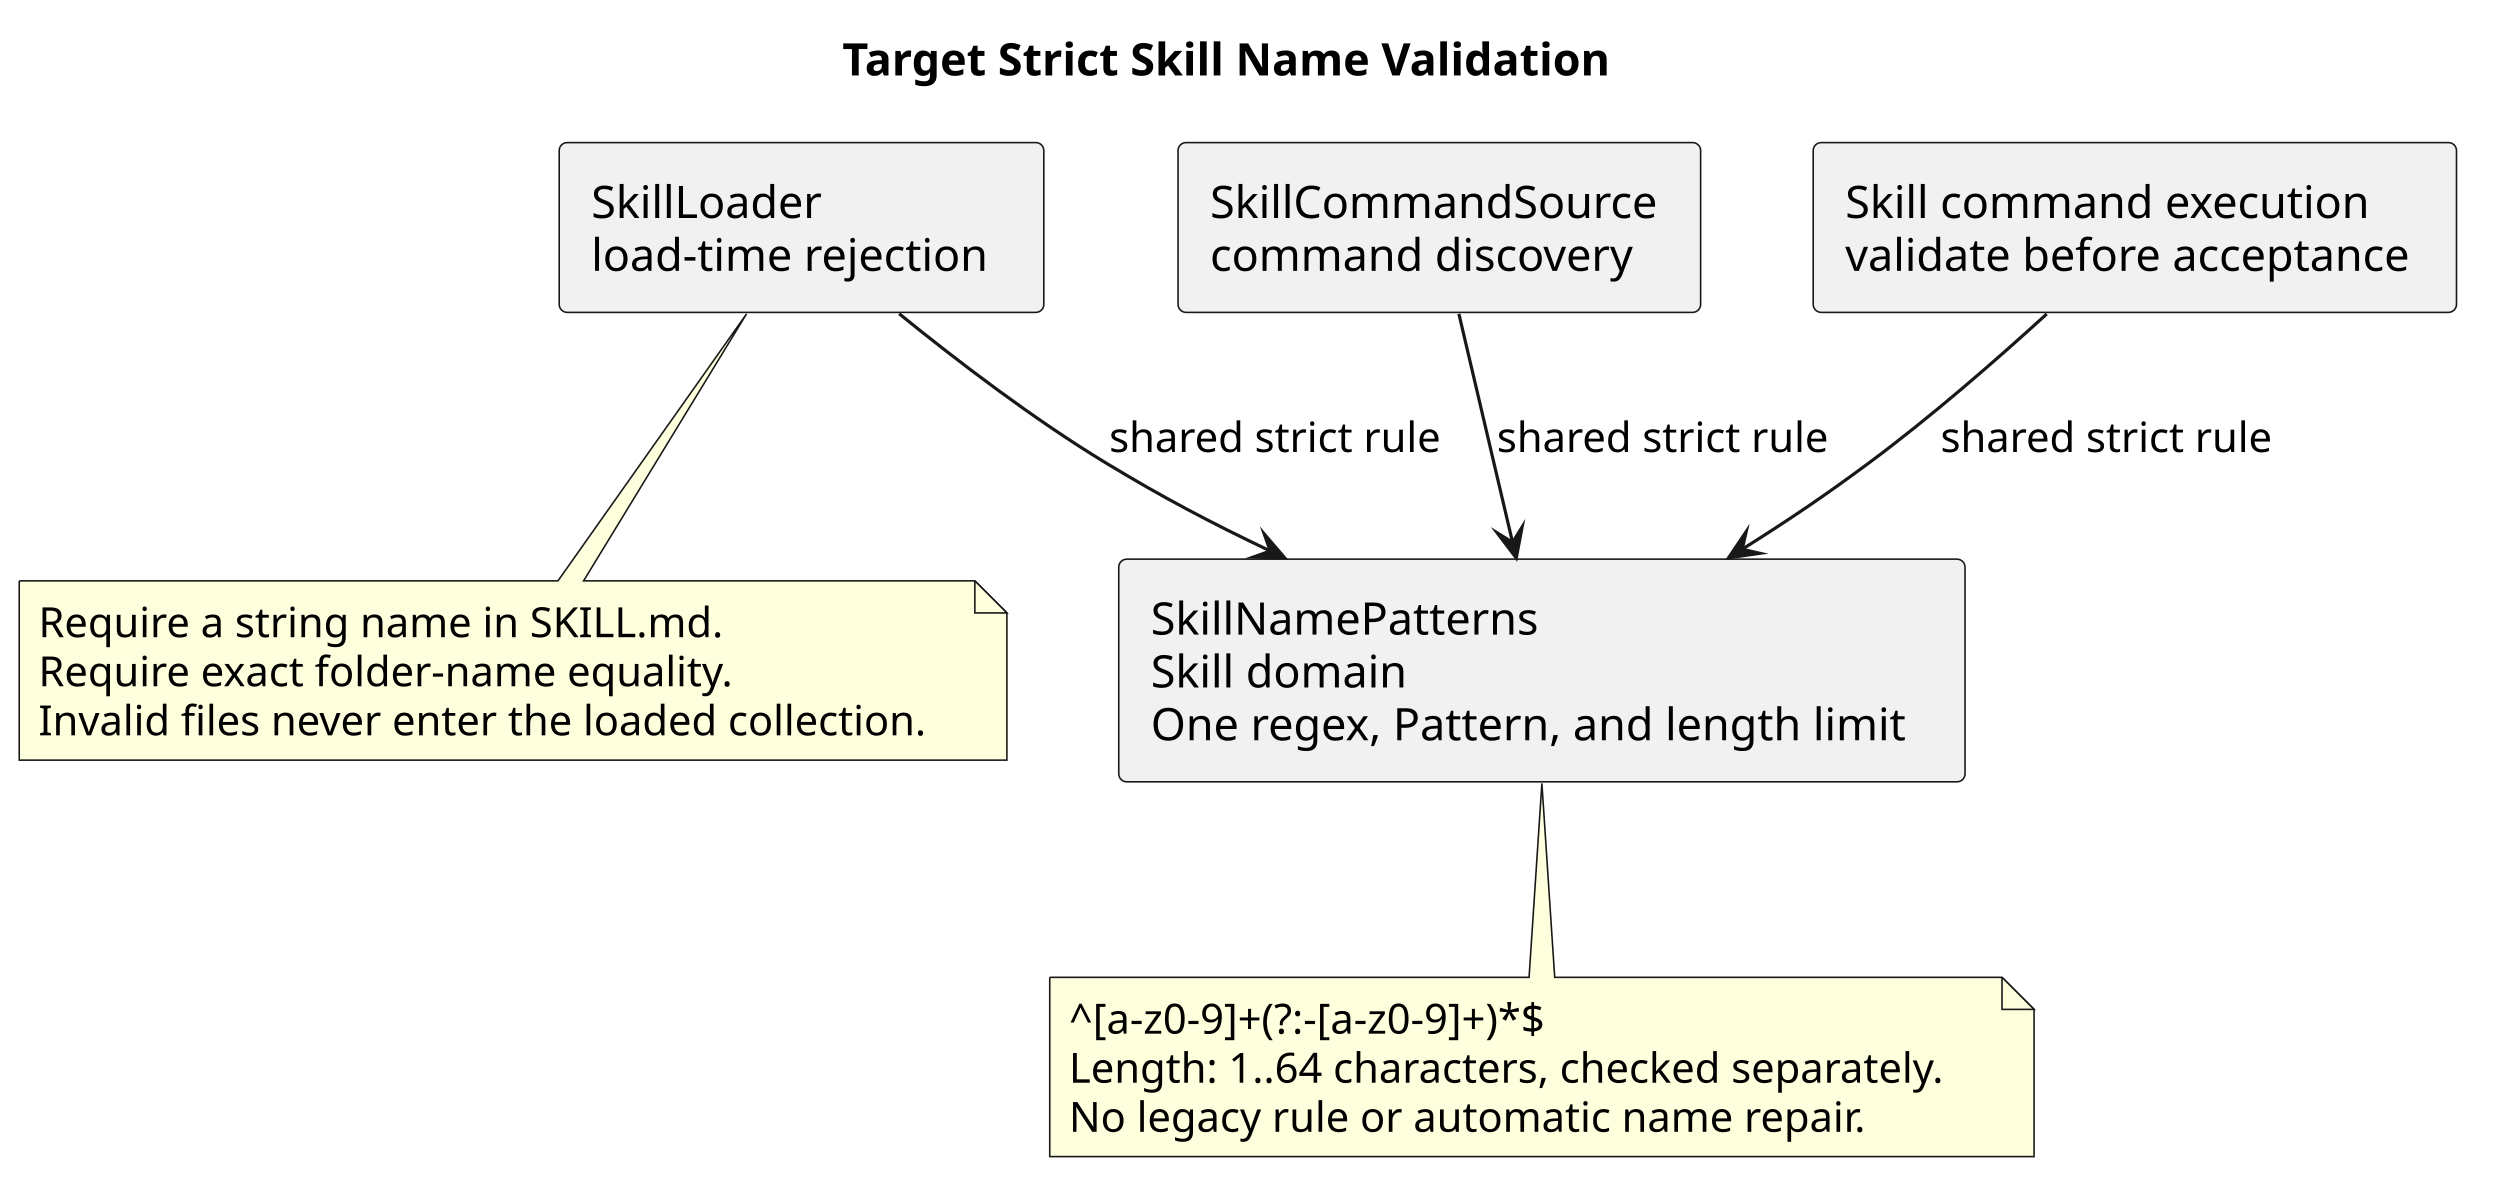
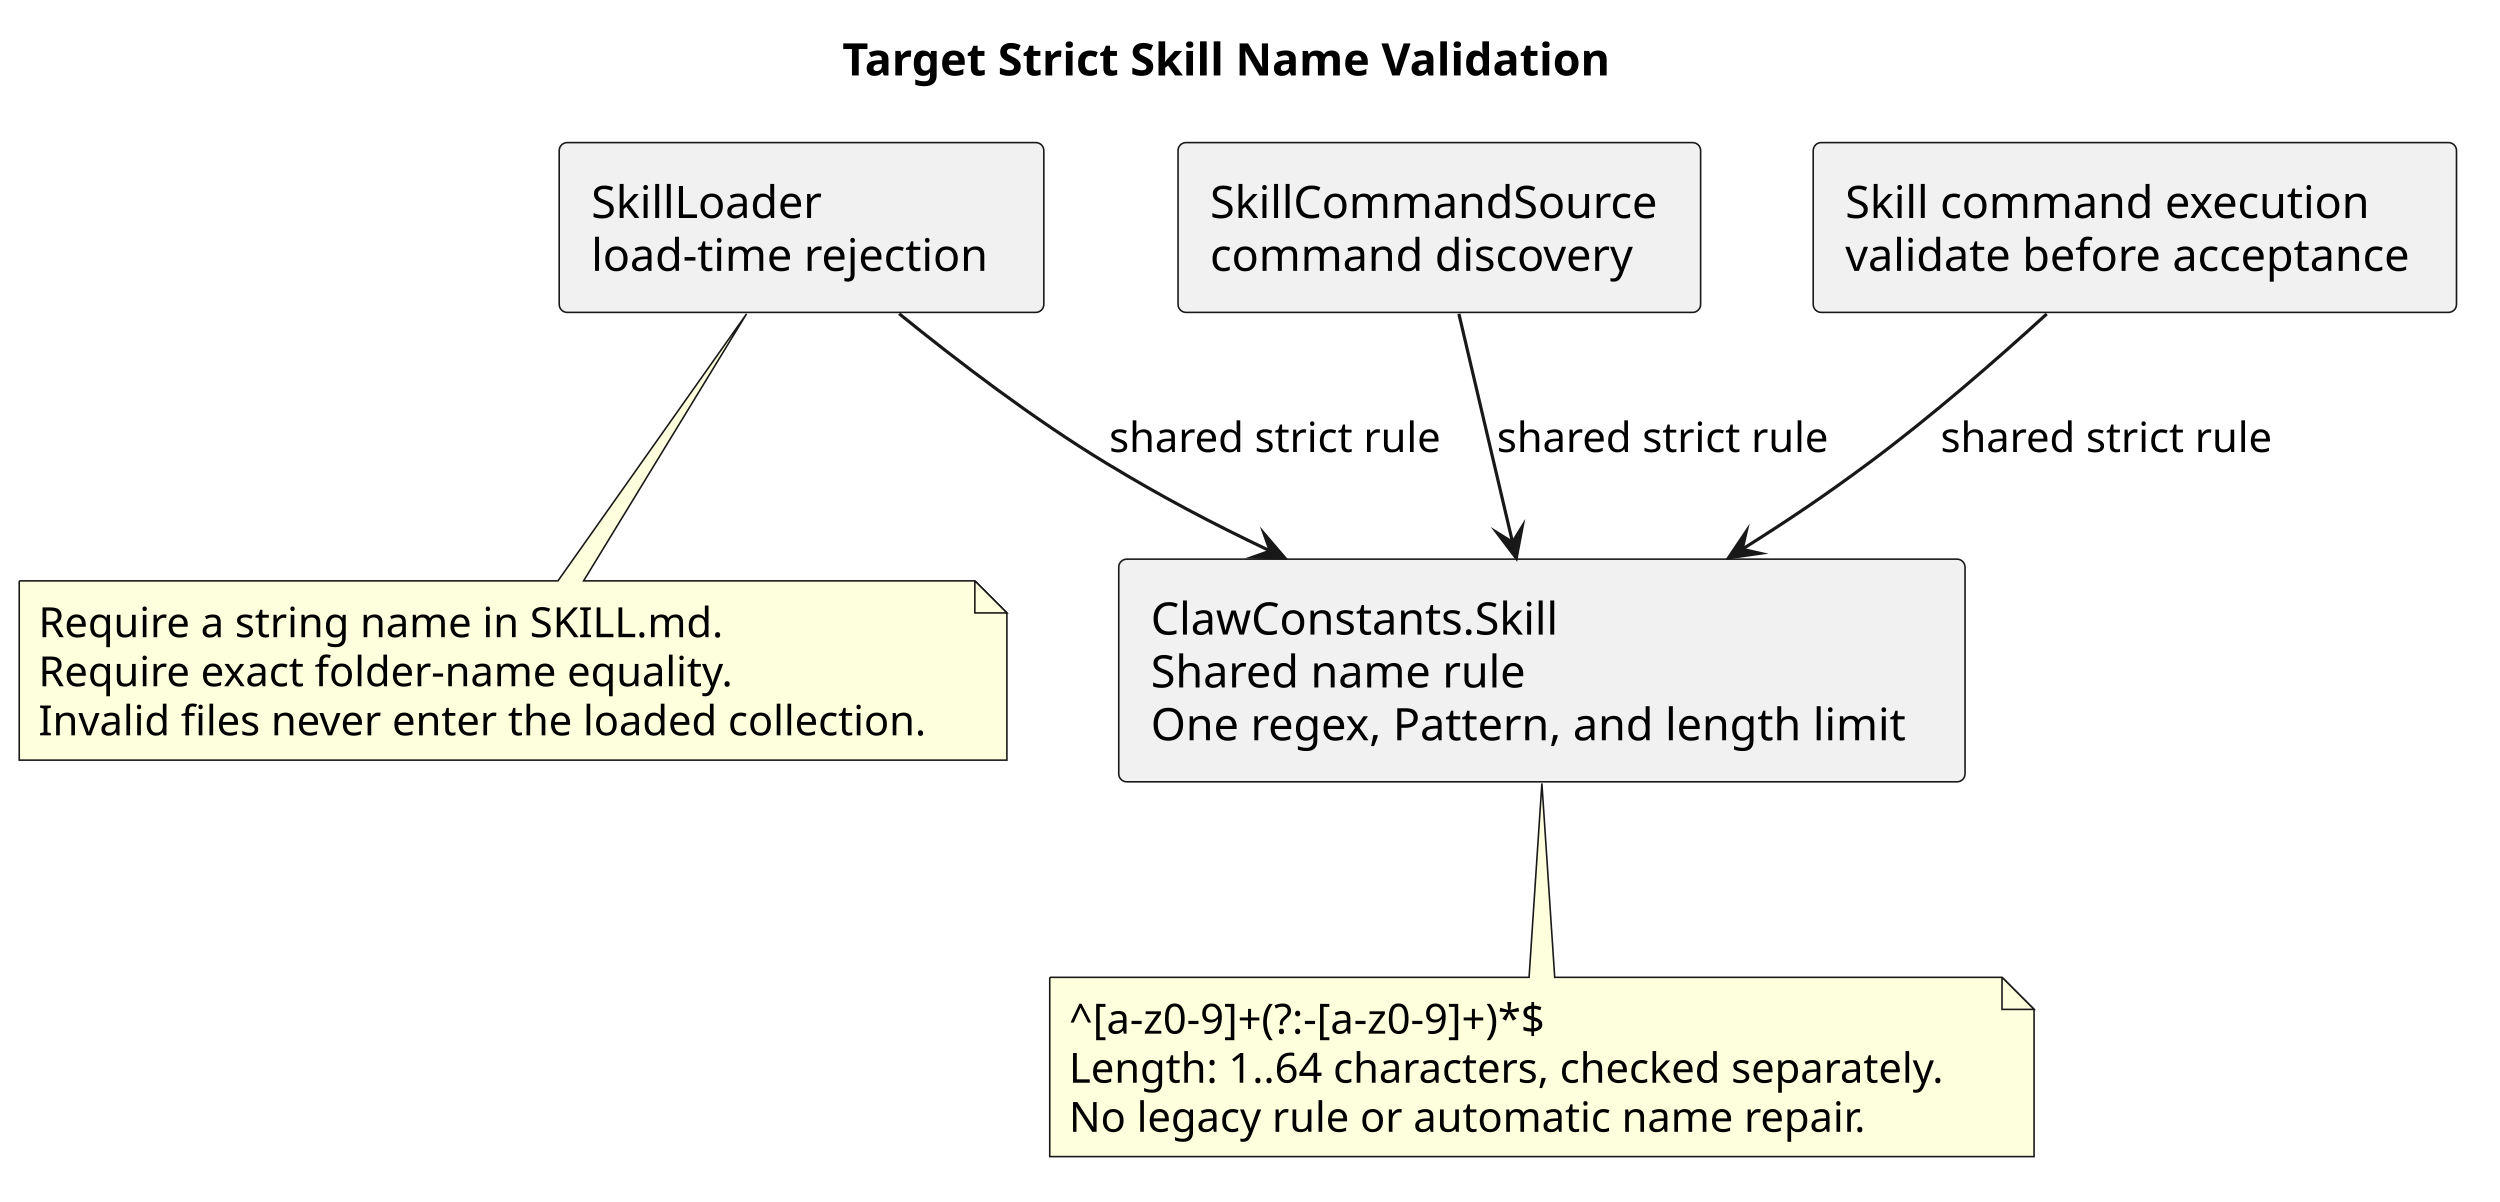
<svg xmlns="http://www.w3.org/2000/svg" contentStyleType="text/css" data-diagram-type="DESCRIPTION" height="375px" preserveAspectRatio="none" style="width:780px;height:375px;background:#FFFFFF;" version="1.1" viewBox="0 0 780 375" width="780px" zoomAndPan="magnify">
  <defs />
  <g>
    <g class="title" data-source-line="35">
      <text fill="#000000" font-family="sans-serif" font-size="14" font-weight="700" lengthAdjust="spacing" textLength="247.81" x="262.809" y="23.535">Target Strict Skill Name Validation</text>
    </g>
    <g class="entity" data-qualified-name="Loader" data-source-line="48" id="ent0001">
      <rect fill="#F1F1F1" height="52.977" rx="2.5" ry="2.5" style="stroke:#181818;stroke-width:0.5;" width="151.202" x="174.47" y="44.488" />
      <text fill="#000000" font-family="sans-serif" font-size="14" lengthAdjust="spacing" textLength="73.999" x="184.47" y="68.023">SkillLoader</text>
      <text fill="#000000" font-family="sans-serif" font-size="14" lengthAdjust="spacing" textLength="131.202" x="184.47" y="84.512">load-time rejection</text>
    </g>
    <g class="entity" data-qualified-name="Discovery" data-source-line="49" id="ent0002">
      <rect fill="#F1F1F1" height="52.977" rx="2.5" ry="2.5" style="stroke:#181818;stroke-width:0.5;" width="163.049" x="367.55" y="44.488" />
      <text fill="#000000" font-family="sans-serif" font-size="14" lengthAdjust="spacing" textLength="143.049" x="377.55" y="68.023">SkillCommandSource</text>
      <text fill="#000000" font-family="sans-serif" font-size="14" lengthAdjust="spacing" textLength="135.427" x="377.55" y="84.512">command discovery</text>
    </g>
    <g class="entity" data-qualified-name="Execution" data-source-line="50" id="ent0003">
      <rect fill="#F1F1F1" height="52.977" rx="2.5" ry="2.5" style="stroke:#181818;stroke-width:0.5;" width="200.708" x="565.72" y="44.488" />
      <text fill="#000000" font-family="sans-serif" font-size="14" lengthAdjust="spacing" textLength="170.481" x="575.72" y="68.023">Skill command execution</text>
      <text fill="#000000" font-family="sans-serif" font-size="14" lengthAdjust="spacing" textLength="180.708" x="575.72" y="84.512">validate before acceptance</text>
    </g>
    <g class="entity" data-qualified-name="Rules" data-source-line="51" id="ent0004">
      <rect fill="#F1F1F1" height="69.465" rx="2.5" ry="2.5" style="stroke:#181818;stroke-width:0.5;" width="264.043" x="349.05" y="174.458" />
-       <text fill="#000000" font-family="sans-serif" font-size="14" lengthAdjust="spacing" textLength="122.103" x="359.05" y="197.993">SkillNamePatterns</text>
-       <text fill="#000000" font-family="sans-serif" font-size="14" lengthAdjust="spacing" textLength="83.241" x="359.05" y="214.482">Skill domain</text>
+       <text fill="#000000" font-family="sans-serif" font-size="14" lengthAdjust="spacing" textLength="132.685" x="359.05" y="197.993">ClawConstants.Skill</text>
+       <text fill="#000000" font-family="sans-serif" font-size="14" lengthAdjust="spacing" textLength="118.713" x="359.05" y="214.482">Shared name rule</text>
      <text fill="#000000" font-family="sans-serif" font-size="14" lengthAdjust="spacing" textLength="244.043" x="359.05" y="230.97">One regex, Pattern, and length limit</text>
    </g>
    <g class="entity" data-qualified-name="GMN8" data-source-line="58" id="ent0009">
      <path d="M327.52,304.928 L327.52,360.86 A0,0 0 0 0 327.52,360.86 L634.628,360.86 A0,0 0 0 0 634.628,360.86 L634.628,314.928 L624.628,304.928 L485.07,304.928 L481.07,244.418 L477.07,304.928 L327.52,304.928 A0,0 0 0 0 327.52,304.928" fill="#FEFFDD" style="stroke:#181818;stroke-width:0.5;" />
      <path d="M624.628,304.928 L624.628,314.928 L634.628,314.928 L624.628,304.928" fill="#FEFFDD" style="stroke:#181818;stroke-width:0.5;" />
      <text fill="#000000" font-family="sans-serif" font-size="13" lengthAdjust="spacing" textLength="178.09" x="333.52" y="322.497">^[a-z0-9]+(?:-[a-z0-9]+)*$</text>
      <text fill="#000000" font-family="sans-serif" font-size="13" lengthAdjust="spacing" textLength="286.108" x="333.52" y="337.807">Length: 1..64 characters, checked separately.</text>
      <text fill="#000000" font-family="sans-serif" font-size="13" lengthAdjust="spacing" textLength="258.127" x="333.52" y="353.118">No legacy rule or automatic name repair.</text>
    </g>
    <g class="entity" data-qualified-name="GMN11" data-source-line="64" id="ent0012">
      <path d="M6,181.228 L6,237.16 A0,0 0 0 0 6,237.16 L314.149,237.16 A0,0 0 0 0 314.149,237.16 L314.149,191.228 L304.149,181.228 L182.08,181.228 L232.93,97.918 L174.08,181.228 L6,181.228 A0,0 0 0 0 6,181.228" fill="#FEFFDD" style="stroke:#181818;stroke-width:0.5;" />
      <path d="M304.149,181.228 L304.149,191.228 L314.149,191.228 L304.149,181.228" fill="#FEFFDD" style="stroke:#181818;stroke-width:0.5;" />
      <text fill="#000000" font-family="sans-serif" font-size="13" lengthAdjust="spacing" textLength="220.613" x="12" y="198.797">Require a string name in SKILL.md.</text>
      <text fill="#000000" font-family="sans-serif" font-size="13" lengthAdjust="spacing" textLength="227.659" x="12" y="214.107">Require exact folder-name equality.</text>
      <text fill="#000000" font-family="sans-serif" font-size="13" lengthAdjust="spacing" textLength="287.149" x="12" y="229.418">Invalid files never enter the loaded collection.</text>
    </g>
    <g class="link" data-entity-1="ent0001" data-entity-2="ent0004" data-link-type="dependency" data-source-line="53" id="lnk5">
      <path d="M280.54,97.888 C298.62,112.568 322.37,130.698 345.07,144.458 C362.58,155.078 377.615,163.02 396.325,171.921" fill="none" id="Loader-to-Rules" style="stroke:#181818;stroke-width:1;" />
      <polygon fill="#181818" points="400.84,174.068,394.431,166.59,396.325,171.921,390.994,173.814,400.84,174.068" style="stroke:#181818;stroke-width:1;stroke-linejoin:miter;stroke-miterlimit:10;" />
      <text fill="#000000" font-family="sans-serif" font-size="13" lengthAdjust="spacing" textLength="107.32" x="346.07" y="141.027">shared strict rule</text>
    </g>
    <g class="link" data-entity-1="ent0002" data-entity-2="ent0004" data-link-type="dependency" data-source-line="54" id="lnk6">
      <path d="M455.17,97.918 C460.25,119.528 466.376,145.621 471.926,169.231" fill="none" id="Discovery-to-Rules" style="stroke:#181818;stroke-width:1;" />
      <polygon fill="#181818" points="473.07,174.098,474.904,164.422,471.926,169.231,467.117,166.252,473.07,174.098" style="stroke:#181818;stroke-width:1;stroke-linejoin:miter;stroke-miterlimit:10;" />
      <text fill="#000000" font-family="sans-serif" font-size="13" lengthAdjust="spacing" textLength="107.32" x="467.03" y="141.027">shared strict rule</text>
    </g>
    <g class="link" data-entity-1="ent0003" data-entity-2="ent0004" data-link-type="dependency" data-source-line="55" id="lnk7">
      <path d="M638.58,97.958 C622.84,112.318 602.44,130.098 583.07,144.458 C569.32,154.658 558.145,162.21 543.555,171.37" fill="none" id="Execution-to-Rules" style="stroke:#181818;stroke-width:1;" />
      <polygon fill="#181818" points="539.32,174.028,549.069,172.631,543.555,171.37,544.815,165.855,539.32,174.028" style="stroke:#181818;stroke-width:1;stroke-linejoin:miter;stroke-miterlimit:10;" />
      <text fill="#000000" font-family="sans-serif" font-size="13" lengthAdjust="spacing" textLength="107.32" x="605.46" y="141.027">shared strict rule</text>
    </g>
  </g>
</svg>
